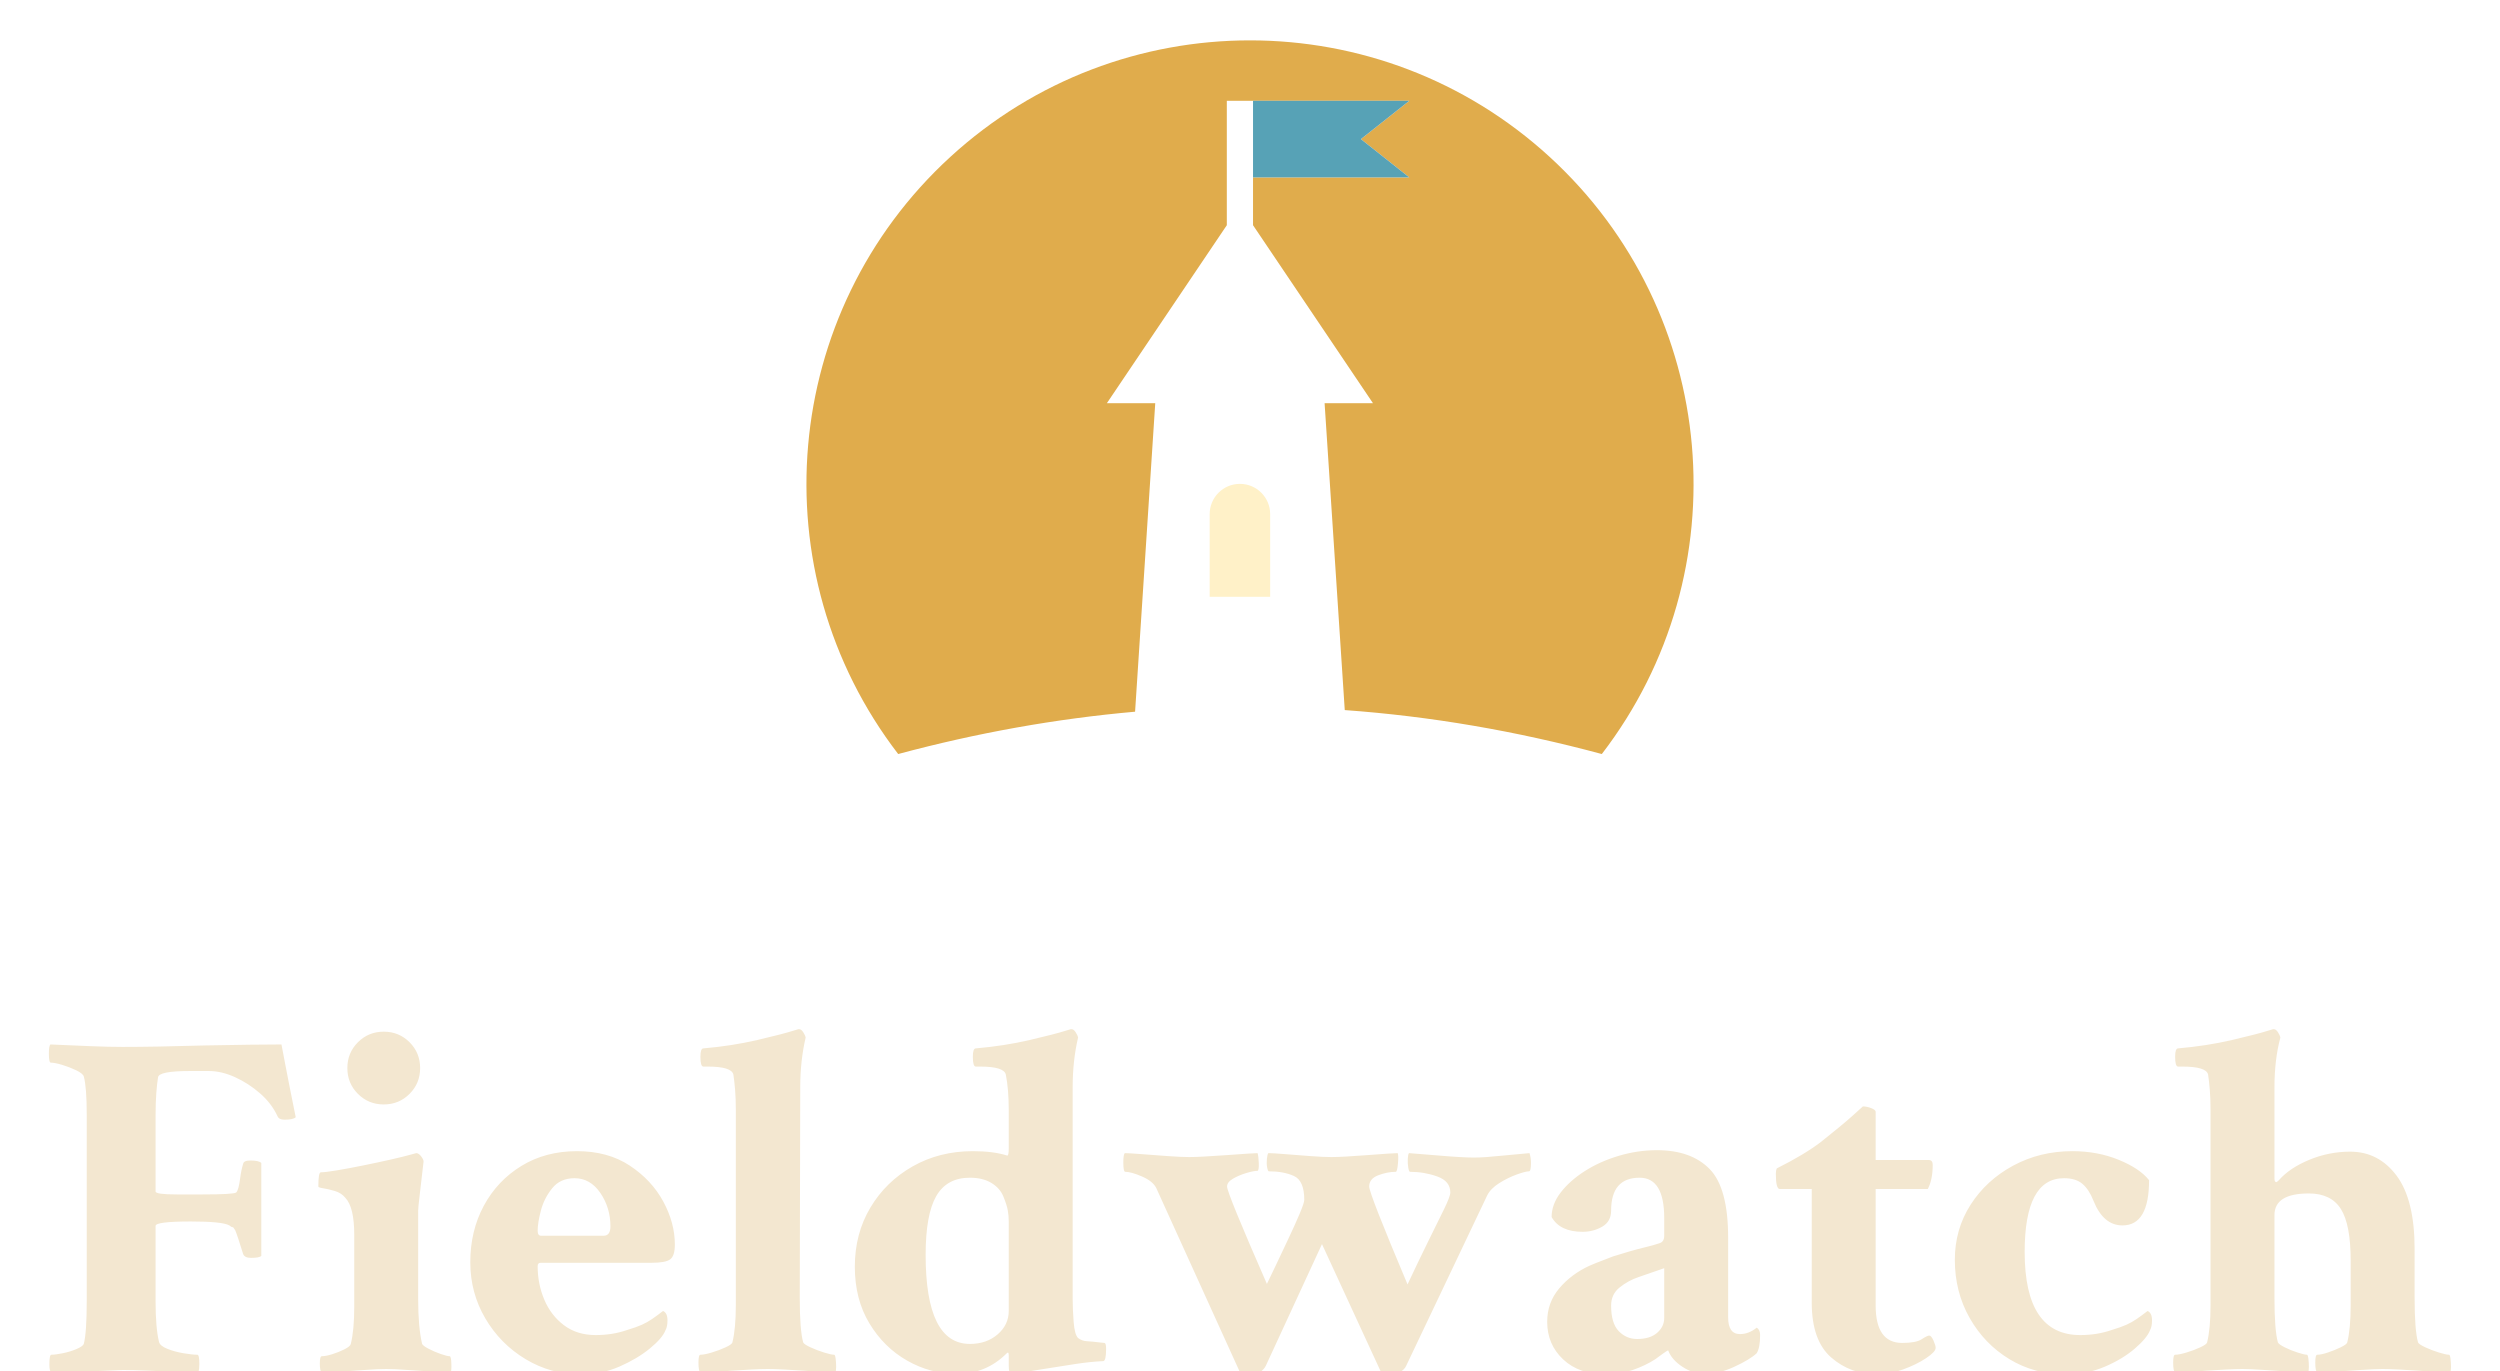
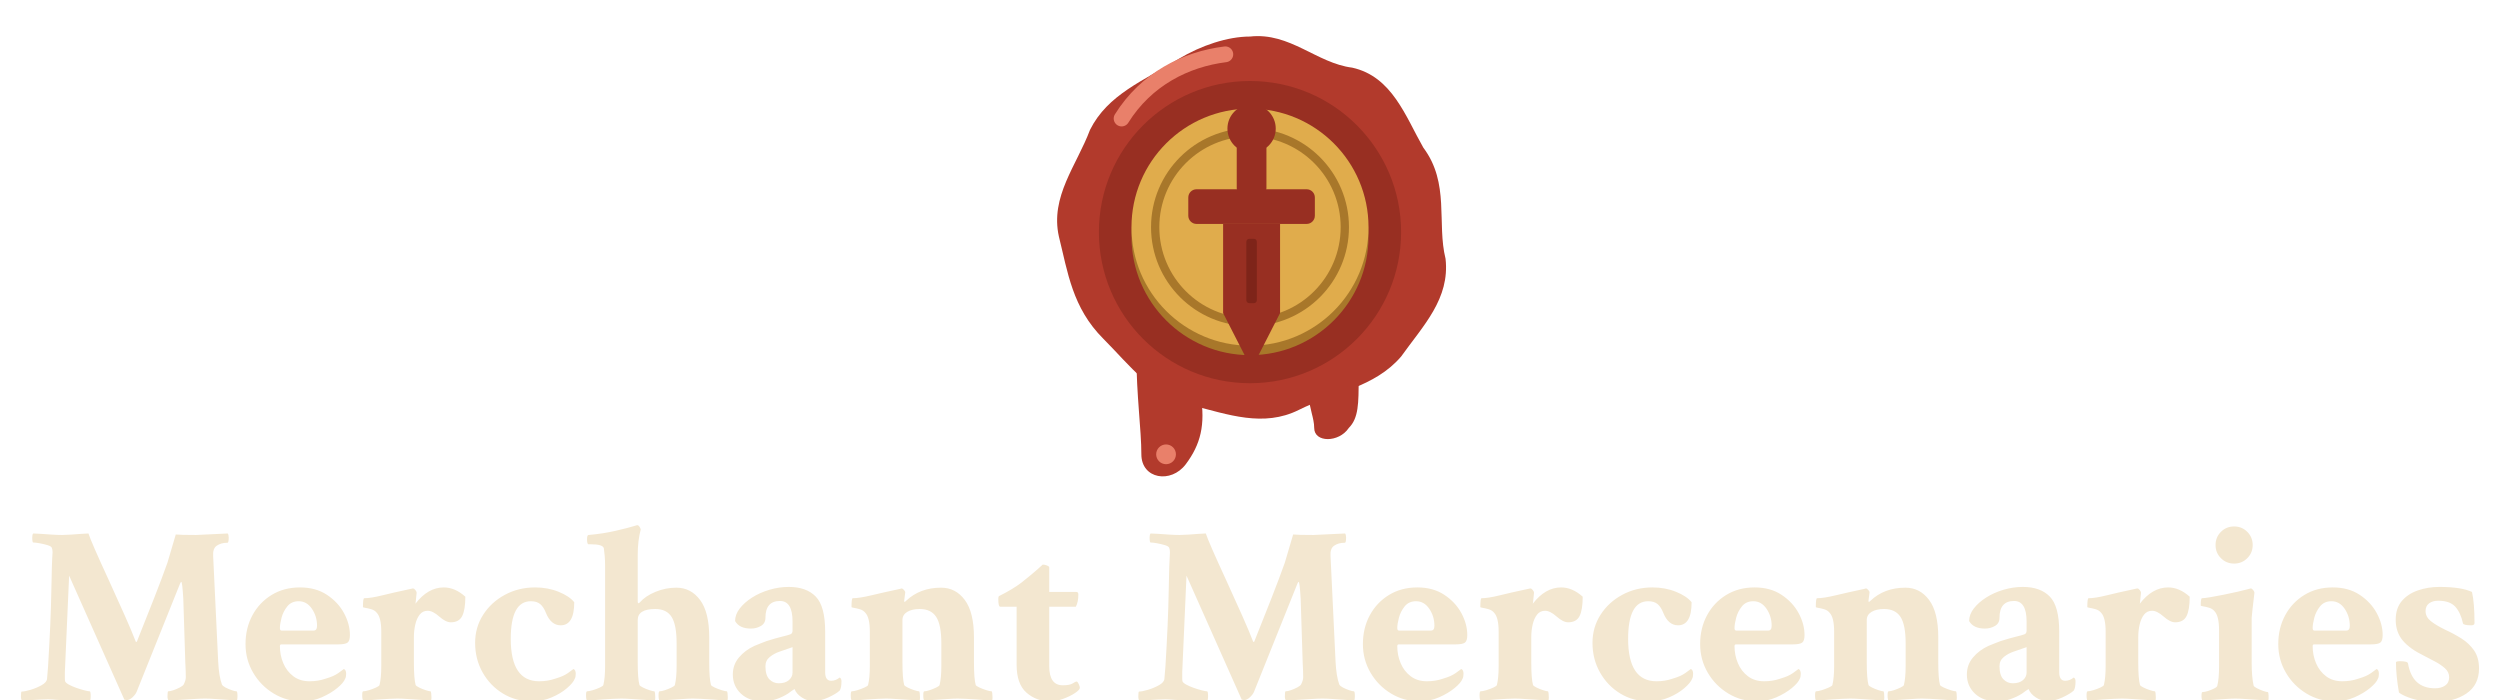
- <svg xmlns="http://www.w3.org/2000/svg" viewBox="0 0 124 68" width="248" height="136">
-   <g transform="translate(38.00 0)">
-     <path fill="#e0ac4c" d="M6.55 37.4A22 22 0 1 1 41.45 37.4Q35.07 35.68 28.7 35.22L27.7 20H30.1L24.15 11.17V8.8H31.9L29.5 6.9L31.9 5H22.85V11.17L16.9 20H19.3L18.3 35.3Q12.43 35.82 6.55 37.4Z" />
-     <path fill="#fff1c8" d="M22 29.6V25.5A1.5 1.5 0 0 1 25 25.5V29.6Z" />
-     <path fill="#57a2b6" d="M24.15 5H31.9L29.5 6.9L31.9 8.8H24.15Z" />
+ <svg xmlns="http://www.w3.org/2000/svg" viewBox="0 0 243 68" width="486" height="136">
+   <g transform="translate(97.50 0)">
+     <g transform="scale(0.2)">
+       <path fill="#b23a2c" d="M120 17.76C139.44 15.6 152.4 30.72 169.68 32.88C189.12 37.2 195.6 56.64 204.24 71.76C217.2 89.04 210.72 108.48 215.04 125.76C217.2 145.2 204.24 158.16 193.44 173.28C180.48 188.4 161.04 190.56 143.76 199.2C126.48 207.84 109.2 201.36 91.92 197.04C72.48 192.72 61.68 177.6 48.72 164.64C33.6 149.52 31.44 132.24 27.12 114.96C22.8 95.52 35.76 80.4 42.24 63.12C50.88 45.84 68.16 39.36 85.44 28.56C96.24 22.08 109.2 17.76 120 17.76Z" />
+       <circle cx="120" cy="112.8" r="73.44" fill="#982f22" />
+       <path fill="#b23a2c" d="M64.8 172.8C79.2 182.4 91.2 187.2 96 192C98.4 206.4 96 216 88.8 225.6C81.6 235.2 67.2 232.8 67.2 220.8C67.2 208.8 64.8 192 64.8 172.8Z" />
+       <path fill="#b23a2c" d="M148.8 193.6C158.4 193.6 168 188.8 172.8 184C172.8 196 172.8 203.2 168 208C163.2 215.2 151.2 215.2 151.2 208C151.2 203.2 148.8 198.4 148.8 193.6Z" />
+       <circle cx="79.2" cy="220.8" r="4.8" fill="#e9806a" />
+       <circle cx="120" cy="115" r="57.6" fill="#a8772a" />
+       <circle cx="120" cy="110.4" r="57.6" fill="#e0ac4c" />
+       <circle cx="120" cy="110.4" r="46.08" fill="none" stroke="#a8772a" stroke-width="4.03" />
+       <path fill="#982f22" d="M106.93 108.83H134.61V152.16L120.77 179.24L106.93 152.16Z" />
+       <rect x="118.21" y="116.05" width="5.12" height="31.29" rx="1.44" fill="#7e2419" />
+       <rect x="90.01" y="91.98" width="61.51" height="16.85" rx="4" fill="#982f22" />
+       <rect x="113.55" y="69.72" width="14.44" height="24.07" rx="2.4" fill="#982f22" />
+       <circle cx="120.77" cy="62.49" r="11.74" fill="#982f22" />
+       <path d="M57.6 57.6C69.6 38.4 88.8 28.8 108 26.4" fill="none" stroke="#e9806a" stroke-width="7.68" stroke-linecap="round" />
+     </g>
  </g>
-   <path fill="#f3e7d0" d="M31 4Q27 0 27 -13Q27 -33 31 -33Q39 -33 54 -36Q69 -39 82 -44.5Q95 -50 97 -55Q103 -78 103 -143V-521Q103 -577 97 -599Q95 -605 81.5 -611.5Q68 -618 53 -622.5Q38 -627 30 -627Q26 -627 26 -645Q26 -661 29 -664Q74 -662 111 -660.5Q148 -659 176 -659Q241 -659 344 -662Q396 -663 434.5 -663.5Q473 -664 499 -664Q500 -659 507 -622Q514 -585 528 -516Q523 -511 505 -511Q494 -511 491 -518Q479 -544 455.5 -564.5Q432 -585 404.5 -597.5Q377 -610 351 -610H313Q249 -610 248 -597Q246 -585 244.5 -565.5Q243 -546 243 -519V-365Q243 -359 286 -359H339Q402 -359 407 -363Q412 -368 415 -392Q417 -408 421 -421Q422 -428 436 -428Q453 -428 458 -423V-234Q454 -230 437 -230Q424 -230 421 -238Q409 -277 405 -286Q401 -293 399.5 -292.5Q398 -292 393 -296Q379 -304 315 -304Q243 -304 243 -295V-141Q243 -88 250 -59Q252 -51 267 -45Q282 -39 300 -36Q318 -33 328 -33Q332 -33 332 -14Q332 -4 330 4Q210 -2 177 -2ZM581 4Q577 0 577 -15Q577 -30 581 -30Q589 -30 602 -34Q615 -38 627 -44Q639 -50 640 -55Q647 -83 647 -131V-277Q647 -333 629 -352Q621 -362 607.5 -366Q594 -370 584 -371.5Q574 -373 574 -375Q574 -404 579 -404Q588 -404 612 -408Q636 -412 665.5 -418Q695 -424 721.5 -430Q748 -436 762 -440L773 -443Q778 -443 783 -436.5Q788 -430 788 -426Q783 -382 780 -357Q777 -332 777 -326V-146Q777 -89 785 -55Q787 -51 798.5 -45Q810 -39 823 -34.5Q836 -30 841 -30Q844 -30 844.5 -15Q845 0 843 4Q835 3 809.5 1.5Q784 0 756 -2Q728 -4 712 -4Q696 -4 668 -2Q640 0 615 1.5Q590 3 581 4ZM707 -542Q676 -542 654.5 -563.5Q633 -585 633 -616Q633 -647 654.5 -668.5Q676 -690 707 -690Q738 -690 759.5 -668.5Q781 -647 781 -616Q781 -585 759.5 -563.5Q738 -542 707 -542ZM1108 7Q1047 7 995.5 -24Q944 -55 913.5 -107Q883 -159 883 -221Q883 -285 910.5 -336Q938 -387 987 -417Q1036 -447 1100 -447Q1163 -447 1207.5 -417.5Q1252 -388 1275.5 -344.5Q1299 -301 1299 -257Q1299 -234 1289.5 -227Q1280 -220 1252 -220H1026Q1020 -220 1020 -213Q1020 -177 1033.5 -145Q1047 -113 1073.5 -93Q1100 -73 1138 -73Q1172 -73 1201 -83Q1221 -89 1232 -94Q1243 -99 1252.5 -105.5Q1262 -112 1275 -122Q1284 -118 1284 -103Q1284 -90 1280 -83Q1274 -67 1248.5 -46Q1223 -25 1186.5 -9Q1150 7 1108 7ZM1027 -275H1154Q1168 -275 1168 -294Q1168 -332 1147.5 -362Q1127 -392 1095 -392Q1066 -392 1049.5 -371.5Q1033 -351 1026.5 -326Q1020 -301 1020 -285Q1020 -275 1027 -275ZM1351 4Q1347 0 1347 -17Q1347 -33 1351 -33Q1359 -33 1374 -37.5Q1389 -42 1402 -48Q1415 -54 1416 -58Q1423 -86 1423 -134V-531Q1423 -554 1421.5 -572Q1420 -590 1418 -603Q1414 -619 1366 -619H1357Q1351 -619 1351 -639Q1351 -656 1357 -656Q1415 -661 1466.5 -673Q1518 -685 1540 -692L1550 -695H1552Q1556 -695 1560 -689Q1564 -683 1565 -678Q1554 -631 1554 -577L1553 -149Q1553 -83 1560 -58Q1562 -54 1575 -48Q1588 -42 1602.5 -37.5Q1617 -33 1623 -33Q1625 -33 1626 -25Q1627 -17 1627 -8Q1627 1 1625 4Q1619 4 1602 2.5Q1585 1 1562.5 -0.5Q1540 -2 1520 -3Q1500 -4 1488 -4Q1476 -4 1455.5 -3Q1435 -2 1413 -0.5Q1391 1 1374 2.5Q1357 4 1351 4ZM1873 6Q1819 6 1771.5 -21Q1724 -48 1694.5 -97Q1665 -146 1665 -212Q1665 -279 1696.5 -332Q1728 -385 1782.5 -416Q1837 -447 1905 -447Q1947 -447 1975 -438Q1978 -438 1978 -452V-531Q1978 -573 1972 -603Q1968 -619 1920 -619H1911Q1905 -619 1905 -639Q1905 -656 1911 -656Q1969 -661 2020.5 -673Q2072 -685 2094 -692L2104 -695H2106Q2110 -695 2114 -689Q2118 -683 2119 -678Q2108 -631 2108 -577V-147Q2108 -125 2110 -99.5Q2112 -74 2119 -67Q2127 -61 2137 -60.5Q2147 -60 2163 -58L2173 -57Q2176 -56 2176 -45Q2176 -20 2170 -20Q2145 -19 2112.5 -14Q2080 -9 2049 -4Q2018 1 1999 4L1984 6Q1978 7 1978 -11V-32Q1978 -40 1974 -36Q1932 6 1873 6ZM1899 -55Q1933 -55 1955.5 -74.5Q1978 -94 1978 -122V-304Q1978 -316 1976 -327Q1974 -338 1967 -355Q1960 -372 1942.5 -382.5Q1925 -393 1899 -393Q1852 -393 1830.5 -355.5Q1809 -318 1809 -236Q1809 -55 1899 -55ZM2463 11Q2453 11 2447 0L2278 -372Q2271 -386 2249 -395.5Q2227 -405 2215 -405Q2211 -405 2211 -424Q2211 -440 2214 -443Q2222 -443 2247.5 -441Q2273 -439 2301 -437Q2329 -435 2345 -435Q2356 -435 2375 -436Q2394 -437 2422 -439Q2449 -441 2464.5 -442Q2480 -443 2484 -443Q2486 -437 2486.5 -422.5Q2487 -408 2484 -407Q2476 -407 2461 -402.5Q2446 -398 2434 -391Q2422 -384 2422 -375Q2422 -362 2503 -177Q2509 -189 2521 -214.5Q2533 -240 2546.5 -268.5Q2560 -297 2569.5 -319.5Q2579 -342 2579 -348Q2579 -387 2558 -396.5Q2537 -406 2507 -406Q2505 -406 2503.5 -414Q2502 -422 2503 -431.5Q2504 -441 2506 -443Q2515 -443 2539.5 -441Q2564 -439 2591 -437Q2618 -435 2634 -435Q2645 -435 2663.5 -436Q2682 -437 2708 -439Q2734 -441 2749 -442Q2764 -443 2769 -443Q2771 -438 2769.5 -421.5Q2768 -405 2765 -405Q2748 -405 2729.5 -398Q2711 -391 2711 -375Q2711 -361 2789 -176Q2811 -223 2830.5 -262.5Q2850 -302 2863 -328.5Q2876 -355 2876 -363Q2876 -386 2849.5 -395.5Q2823 -405 2794 -405Q2792 -405 2790.5 -413.5Q2789 -422 2789.5 -431.5Q2790 -441 2792 -443L2854 -438Q2877 -436 2895 -435Q2913 -434 2924 -434Q2935 -434 2949.5 -435Q2964 -436 2983 -438Q3002 -440 3015.5 -441Q3029 -442 3037 -443Q3040 -434 3040 -423Q3040 -406 3036 -406Q3029 -406 3011 -399.5Q2993 -393 2975.5 -382Q2958 -371 2951 -357L2786 -10Q2783 -3 2771.5 4Q2760 11 2749 11Q2739 11 2734 0L2615 -258L2501 -11Q2498 -4 2488 3.5Q2478 11 2463 11ZM3193 7Q3138 7 3105.5 -23.5Q3073 -54 3073 -100Q3073 -139 3097.5 -168Q3122 -197 3159 -214Q3173 -220 3185 -224.5Q3197 -229 3207 -233Q3245 -245 3268 -250.5Q3291 -256 3302 -260Q3311 -263 3311 -275V-311Q3311 -393 3261 -393Q3203 -393 3203 -326Q3203 -304 3185 -293.5Q3167 -283 3145 -283Q3099 -283 3082 -313Q3082 -339 3100.5 -363Q3119 -387 3149.5 -406.5Q3180 -426 3218.5 -437.5Q3257 -449 3296 -449Q3366 -449 3403.5 -410.5Q3441 -372 3441 -271V-109Q3441 -75 3465 -75Q3483 -75 3499 -88Q3506 -84 3506 -73Q3506 -47 3499 -36Q3485 -23 3453.5 -8.5Q3422 6 3394 6Q3370 6 3348 -8.5Q3326 -23 3319 -42Q3318 -42 3308 -35Q3298 -28 3293 -24Q3273 -11 3247 -2Q3221 7 3193 7ZM3256 -65Q3282 -65 3296.5 -77.5Q3311 -90 3311 -108V-209L3259 -191Q3238 -184 3220.5 -170Q3203 -156 3203 -133Q3203 -97 3218.5 -81Q3234 -65 3256 -65ZM3745 7Q3690 7 3650.5 -27.5Q3611 -62 3611 -139V-370H3546Q3538 -370 3538 -401Q3538 -408 3540 -412Q3568 -426 3590.5 -439.5Q3613 -453 3630 -466Q3674 -501 3694 -519Q3714 -537 3715 -538Q3723 -538 3732 -534.5Q3741 -531 3741 -527V-429H3849Q3857 -429 3857 -419Q3857 -389 3847 -370H3741V-133Q3741 -57 3795 -57Q3823 -57 3834.5 -64.5Q3846 -72 3850 -72Q3854 -72 3858.5 -62Q3863 -52 3863 -47Q3863 -39 3843.5 -26Q3824 -13 3796.5 -3Q3769 7 3745 7ZM4128 7Q4064 7 4013 -24Q3962 -55 3932 -108Q3902 -161 3902 -226Q3902 -288 3934 -338Q3966 -388 4020.5 -417.5Q4075 -447 4141 -447Q4192 -447 4235 -429.5Q4278 -412 4297 -388Q4297 -296 4243 -296Q4204 -296 4184 -346Q4175 -369 4161.5 -380.5Q4148 -392 4124 -392Q4044 -392 4044 -242Q4044 -73 4157 -73Q4191 -73 4220 -83Q4240 -89 4251 -94Q4262 -99 4271.5 -105.5Q4281 -112 4294 -122Q4303 -118 4303 -103Q4303 -90 4299 -83Q4293 -67 4268 -45.5Q4243 -24 4206.5 -8.5Q4170 7 4128 7ZM4350 4Q4346 0 4346 -17Q4346 -33 4350 -33Q4358 -33 4373 -37.5Q4388 -42 4401 -48Q4414 -54 4415 -58Q4422 -86 4422 -134V-531Q4422 -554 4420.5 -572Q4419 -590 4417 -603Q4413 -619 4365 -619H4356Q4350 -619 4350 -639Q4350 -656 4356 -656Q4414 -661 4465.5 -673Q4517 -685 4539 -692L4549 -695H4551Q4555 -695 4559 -689Q4563 -683 4564 -678Q4552 -633 4552 -577V-391Q4552 -384 4556 -384Q4557 -384 4561 -388Q4583 -413 4623 -429.5Q4663 -446 4706 -446Q4764 -446 4800.5 -397Q4837 -348 4837 -248V-149Q4837 -83 4844 -58Q4846 -54 4859 -48Q4872 -42 4886.5 -37.5Q4901 -33 4907 -33Q4909 -33 4910 -25Q4911 -17 4911 -8Q4911 1 4909 4Q4903 4 4886 2.5Q4869 1 4846.5 -0.5Q4824 -2 4804 -3Q4784 -4 4772 -4Q4756 -4 4727.5 -2Q4699 0 4673 1.5Q4647 3 4639 4Q4635 0 4635 -17Q4635 -33 4639 -33Q4647 -33 4660.5 -37.5Q4674 -42 4686.5 -48Q4699 -54 4700 -58Q4707 -86 4707 -134V-224Q4707 -298 4687 -329.5Q4667 -361 4622 -361Q4552 -361 4552 -317V-149Q4552 -83 4559 -58Q4561 -54 4573 -48Q4585 -42 4599 -37.5Q4613 -33 4618 -33Q4620 -33 4621 -25Q4622 -17 4622 -8Q4622 1 4620 4Q4612 3 4586 1.5Q4560 0 4531.5 -2Q4503 -4 4487 -4Q4475 -4 4454.5 -3Q4434 -2 4412 -0.5Q4390 1 4373 2.5Q4356 4 4350 4Z" transform="translate(1.79 68.00) scale(0.02439)" />
+   <path fill="#f3e7d0" d="M19 4Q15 0 15 -13Q15 -32 18 -32Q30 -32 53.5 -39Q77 -46 97.5 -57.5Q118 -69 119 -83L123 -131Q134 -310 136 -429Q138 -548 141 -587Q141 -598 138 -605Q136 -611 121 -615.5Q106 -620 89.5 -623Q73 -626 64 -626Q60 -626 60 -647Q60 -658 64 -662Q74 -662 94.5 -660.5Q115 -659 138.5 -657.5Q162 -656 179 -656Q193 -656 214.5 -657.5Q236 -659 256 -660.5Q276 -662 284 -662Q289 -646 309.5 -599Q330 -552 366 -474Q402 -395 429 -334.5Q456 -274 473 -230H475Q477 -230 477 -231Q515 -326 546 -405Q577 -484 599 -546L632 -658Q641 -657 661.5 -656.5Q682 -656 713 -656L839 -662Q843 -657 843 -646Q843 -625 838 -625H837Q812 -625 795 -613Q779 -602 781 -572L801 -152Q804 -92 816 -60Q819 -54 830.5 -48Q842 -42 855 -37.5Q868 -33 874 -33Q878 -33 878 -13Q878 -4 876 4Q869 3 845 1.5Q821 0 794 -2Q767 -4 749 -4Q731 -4 700 -2Q669 0 641.5 1.5Q614 3 604 4Q599 -1 599 -12Q599 -33 602 -33Q610 -33 623 -37.5Q636 -42 648.5 -48.5Q661 -55 664 -61Q672 -77 672 -89Q672 -100 671.5 -115Q671 -130 670 -148L662 -402Q658 -469 654 -469Q652 -469 649 -462L476 -31Q472 -21 460 -9.5Q448 2 436 2Q435 2 427 0L207 -494L190 -109Q190 -95 190 -86Q190 -77 191 -73Q193 -67 205.5 -60Q218 -53 235 -47Q252 -41 267.5 -37Q283 -33 289 -33Q293 -33 293 -13Q293 -4 291 4Q231 4 200.5 3Q170 2 157 1Q144 0 138 -0.5Q132 -1 123 -1Q114 -1 91 0Q68 1 19 4ZM1135 7Q1074 7 1022.5 -24Q971 -55 940.5 -107Q910 -159 910 -221Q910 -285 937.5 -336Q965 -387 1014 -417Q1063 -447 1127 -447Q1190 -447 1234.5 -417.5Q1279 -388 1302.5 -344.5Q1326 -301 1326 -257Q1326 -234 1316.5 -227Q1307 -220 1279 -220H1053Q1047 -220 1047 -213Q1047 -177 1060.5 -145Q1074 -113 1100.5 -93Q1127 -73 1165 -73Q1199 -73 1228 -83Q1248 -89 1259 -94Q1270 -99 1279.5 -105.5Q1289 -112 1302 -122Q1311 -118 1311 -103Q1311 -90 1307 -83Q1301 -67 1275.5 -46Q1250 -25 1213.5 -9Q1177 7 1135 7ZM1054 -275H1181Q1195 -275 1195 -294Q1195 -332 1174.5 -362Q1154 -392 1122 -392Q1093 -392 1076.5 -371.5Q1060 -351 1053.5 -326Q1047 -301 1047 -285Q1047 -275 1054 -275ZM1379 4Q1375 0 1375 -17Q1375 -33 1379 -33Q1387 -33 1402 -37.5Q1417 -42 1430 -48Q1443 -54 1444 -58Q1451 -86 1451 -134V-271Q1451 -327 1433 -346Q1425 -356 1411.5 -360Q1398 -364 1388 -365.5Q1378 -367 1378 -369Q1378 -404 1383 -404Q1409 -404 1455.5 -415.5Q1502 -427 1554 -438L1577 -443Q1582 -443 1587 -436.5Q1592 -430 1592 -426Q1591 -420 1589.5 -402Q1588 -384 1587 -382Q1637 -447 1700 -447Q1745 -447 1786 -410Q1786 -358 1773.5 -333Q1761 -308 1728 -308Q1708 -308 1682 -331Q1656 -354 1636 -354Q1616 -354 1604 -338.5Q1592 -323 1586.5 -299Q1581 -275 1581 -249V-148Q1581 -83 1588 -58Q1590 -54 1602 -48Q1614 -42 1628 -37.5Q1642 -33 1647 -33Q1649 -33 1650 -25Q1651 -17 1651 -8Q1651 1 1649 4Q1641 3 1615 1.5Q1589 0 1560.5 -2Q1532 -4 1516 -4Q1504 -4 1483.5 -3Q1463 -2 1441 -0.5Q1419 1 1402 2.5Q1385 4 1379 4ZM2051 7Q1987 7 1936 -24Q1885 -55 1855 -108Q1825 -161 1825 -226Q1825 -288 1857 -338Q1889 -388 1943.5 -417.5Q1998 -447 2064 -447Q2115 -447 2158 -429.5Q2201 -412 2220 -388Q2220 -296 2166 -296Q2127 -296 2107 -346Q2098 -369 2084.5 -380.5Q2071 -392 2047 -392Q1967 -392 1967 -242Q1967 -73 2080 -73Q2114 -73 2143 -83Q2163 -89 2174 -94Q2185 -99 2194.5 -105.5Q2204 -112 2217 -122Q2226 -118 2226 -103Q2226 -90 2222 -83Q2216 -67 2191 -45.5Q2166 -24 2129.5 -8.5Q2093 7 2051 7ZM2271 4Q2267 0 2267 -17Q2267 -33 2271 -33Q2279 -33 2294 -37.5Q2309 -42 2322 -48Q2335 -54 2336 -58Q2343 -86 2343 -134V-531Q2343 -554 2341.5 -572Q2340 -590 2338 -603Q2334 -619 2286 -619H2277Q2271 -619 2271 -639Q2271 -656 2277 -656Q2335 -661 2386.5 -673Q2438 -685 2460 -692L2470 -695H2472Q2476 -695 2480 -689Q2484 -683 2485 -678Q2473 -633 2473 -577V-391Q2473 -384 2477 -384Q2478 -384 2482 -388Q2504 -413 2544 -429.5Q2584 -446 2627 -446Q2685 -446 2721.5 -397Q2758 -348 2758 -248V-149Q2758 -83 2765 -58Q2767 -54 2780 -48Q2793 -42 2807.5 -37.5Q2822 -33 2828 -33Q2830 -33 2831 -25Q2832 -17 2832 -8Q2832 1 2830 4Q2824 4 2807 2.5Q2790 1 2767.5 -0.5Q2745 -2 2725 -3Q2705 -4 2693 -4Q2677 -4 2648.5 -2Q2620 0 2594 1.5Q2568 3 2560 4Q2556 0 2556 -17Q2556 -33 2560 -33Q2568 -33 2581.5 -37.5Q2595 -42 2607.5 -48Q2620 -54 2621 -58Q2628 -86 2628 -134V-224Q2628 -298 2608 -329.5Q2588 -361 2543 -361Q2473 -361 2473 -317V-149Q2473 -83 2480 -58Q2482 -54 2494 -48Q2506 -42 2520 -37.5Q2534 -33 2539 -33Q2541 -33 2542 -25Q2543 -17 2543 -8Q2543 1 2541 4Q2533 3 2507 1.5Q2481 0 2452.5 -2Q2424 -4 2408 -4Q2396 -4 2375.5 -3Q2355 -2 2333 -0.5Q2311 1 2294 2.5Q2277 4 2271 4ZM2972 7Q2917 7 2884.5 -23.5Q2852 -54 2852 -100Q2852 -139 2876.5 -168Q2901 -197 2938 -214Q2952 -220 2964 -224.5Q2976 -229 2986 -233Q3024 -245 3047 -250.5Q3070 -256 3081 -260Q3090 -263 3090 -275V-311Q3090 -393 3040 -393Q2982 -393 2982 -326Q2982 -304 2964 -293.5Q2946 -283 2924 -283Q2878 -283 2861 -313Q2861 -339 2879.5 -363Q2898 -387 2928.5 -406.5Q2959 -426 2997.5 -437.5Q3036 -449 3075 -449Q3145 -449 3182.5 -410.5Q3220 -372 3220 -271V-109Q3220 -75 3244 -75Q3262 -75 3278 -88Q3285 -84 3285 -73Q3285 -47 3278 -36Q3264 -23 3232.5 -8.5Q3201 6 3173 6Q3149 6 3127 -8.5Q3105 -23 3098 -42Q3097 -42 3087 -35Q3077 -28 3072 -24Q3052 -11 3026 -2Q3000 7 2972 7ZM3035 -65Q3061 -65 3075.5 -77.5Q3090 -90 3090 -108V-209L3038 -191Q3017 -184 2999.5 -170Q2982 -156 2982 -133Q2982 -97 2997.5 -81Q3013 -65 3035 -65ZM3326 4Q3322 0 3322 -17Q3322 -33 3326 -33Q3334 -33 3348.5 -37.5Q3363 -42 3376.5 -48Q3390 -54 3391 -58Q3398 -86 3398 -134V-271Q3398 -327 3380 -346Q3372 -356 3358.5 -360Q3345 -364 3335 -365.5Q3325 -367 3325 -369Q3325 -404 3330 -404Q3356 -404 3404 -415.5Q3452 -427 3513 -440L3518 -441Q3519 -442 3522 -442L3524 -443Q3529 -443 3534.5 -436.5Q3540 -430 3539 -426L3535 -395Q3535 -390 3536 -389Q3538 -389 3543 -394Q3598 -446 3682 -446Q3740 -446 3776.5 -397Q3813 -348 3813 -248V-149Q3813 -83 3820 -58Q3822 -54 3835 -48Q3848 -42 3862.5 -37.5Q3877 -33 3883 -33Q3885 -33 3886 -25Q3887 -17 3887 -8Q3887 1 3885 4Q3879 4 3862 2.5Q3845 1 3822.5 -0.5Q3800 -2 3780 -3Q3760 -4 3748 -4Q3732 -4 3703.5 -2Q3675 0 3649 1.5Q3623 3 3615 4Q3611 0 3611 -17Q3611 -33 3615 -33Q3623 -33 3636.5 -37.5Q3650 -42 3662.5 -48Q3675 -54 3676 -58Q3683 -86 3683 -134V-224Q3683 -298 3662.5 -329.5Q3642 -361 3597 -361Q3566 -361 3547 -349.5Q3528 -338 3528 -317V-149Q3528 -83 3535 -58Q3537 -54 3549 -48Q3561 -42 3575 -37.5Q3589 -33 3594 -33Q3596 -33 3597 -25Q3598 -17 3598 -8Q3598 1 3596 4Q3588 3 3562 1.5Q3536 0 3507.5 -2Q3479 -4 3463 -4Q3451 -4 3430.5 -3Q3410 -2 3388 -0.5Q3366 1 3349 2.5Q3332 4 3326 4ZM4117 7Q4062 7 4022.5 -27.5Q3983 -62 3983 -139V-370H3918Q3910 -370 3910 -401Q3910 -408 3912 -412Q3940 -426 3962.5 -439.5Q3985 -453 4002 -466Q4046 -501 4066 -519Q4086 -537 4087 -538Q4095 -538 4104 -534.5Q4113 -531 4113 -527V-429H4221Q4229 -429 4229 -419Q4229 -389 4219 -370H4113V-133Q4113 -57 4167 -57Q4195 -57 4206.5 -64.5Q4218 -72 4222 -72Q4226 -72 4230.5 -62Q4235 -52 4235 -47Q4235 -39 4215.5 -26Q4196 -13 4168.5 -3Q4141 7 4117 7ZM4472 4Q4468 0 4468 -13Q4468 -32 4471 -32Q4483 -32 4506.5 -39Q4530 -46 4550.5 -57.5Q4571 -69 4572 -83L4576 -131Q4587 -310 4589 -429Q4591 -548 4594 -587Q4594 -598 4591 -605Q4589 -611 4574 -615.5Q4559 -620 4542.5 -623Q4526 -626 4517 -626Q4513 -626 4513 -647Q4513 -658 4517 -662Q4527 -662 4547.5 -660.5Q4568 -659 4591.5 -657.5Q4615 -656 4632 -656Q4646 -656 4667.5 -657.5Q4689 -659 4709 -660.5Q4729 -662 4737 -662Q4742 -646 4762.5 -599Q4783 -552 4819 -474Q4855 -395 4882 -334.5Q4909 -274 4926 -230H4928Q4930 -230 4930 -231Q4968 -326 4999 -405Q5030 -484 5052 -546L5085 -658Q5094 -657 5114.5 -656.5Q5135 -656 5166 -656L5292 -662Q5296 -657 5296 -646Q5296 -625 5291 -625H5290Q5265 -625 5248 -613Q5232 -602 5234 -572L5254 -152Q5257 -92 5269 -60Q5272 -54 5283.5 -48Q5295 -42 5308 -37.5Q5321 -33 5327 -33Q5331 -33 5331 -13Q5331 -4 5329 4Q5322 3 5298 1.5Q5274 0 5247 -2Q5220 -4 5202 -4Q5184 -4 5153 -2Q5122 0 5094.5 1.5Q5067 3 5057 4Q5052 -1 5052 -12Q5052 -33 5055 -33Q5063 -33 5076 -37.5Q5089 -42 5101.5 -48.5Q5114 -55 5117 -61Q5125 -77 5125 -89Q5125 -100 5124.5 -115Q5124 -130 5123 -148L5115 -402Q5111 -469 5107 -469Q5105 -469 5102 -462L4929 -31Q4925 -21 4913 -9.5Q4901 2 4889 2Q4888 2 4880 0L4660 -494L4643 -109Q4643 -95 4643 -86Q4643 -77 4644 -73Q4646 -67 4658.5 -60Q4671 -53 4688 -47Q4705 -41 4720.5 -37Q4736 -33 4742 -33Q4746 -33 4746 -13Q4746 -4 4744 4Q4684 4 4653.5 3Q4623 2 4610 1Q4597 0 4591 -0.5Q4585 -1 4576 -1Q4567 -1 4544 0Q4521 1 4472 4ZM5588 7Q5527 7 5475.5 -24Q5424 -55 5393.5 -107Q5363 -159 5363 -221Q5363 -285 5390.5 -336Q5418 -387 5467 -417Q5516 -447 5580 -447Q5643 -447 5687.5 -417.5Q5732 -388 5755.5 -344.5Q5779 -301 5779 -257Q5779 -234 5769.5 -227Q5760 -220 5732 -220H5506Q5500 -220 5500 -213Q5500 -177 5513.5 -145Q5527 -113 5553.5 -93Q5580 -73 5618 -73Q5652 -73 5681 -83Q5701 -89 5712 -94Q5723 -99 5732.5 -105.5Q5742 -112 5755 -122Q5764 -118 5764 -103Q5764 -90 5760 -83Q5754 -67 5728.5 -46Q5703 -25 5666.5 -9Q5630 7 5588 7ZM5507 -275H5634Q5648 -275 5648 -294Q5648 -332 5627.5 -362Q5607 -392 5575 -392Q5546 -392 5529.5 -371.5Q5513 -351 5506.5 -326Q5500 -301 5500 -285Q5500 -275 5507 -275ZM5832 4Q5828 0 5828 -17Q5828 -33 5832 -33Q5840 -33 5855 -37.5Q5870 -42 5883 -48Q5896 -54 5897 -58Q5904 -86 5904 -134V-271Q5904 -327 5886 -346Q5878 -356 5864.5 -360Q5851 -364 5841 -365.5Q5831 -367 5831 -369Q5831 -404 5836 -404Q5862 -404 5908.5 -415.5Q5955 -427 6007 -438L6030 -443Q6035 -443 6040 -436.5Q6045 -430 6045 -426Q6044 -420 6042.5 -402Q6041 -384 6040 -382Q6090 -447 6153 -447Q6198 -447 6239 -410Q6239 -358 6226.5 -333Q6214 -308 6181 -308Q6161 -308 6135 -331Q6109 -354 6089 -354Q6069 -354 6057 -338.5Q6045 -323 6039.5 -299Q6034 -275 6034 -249V-148Q6034 -83 6041 -58Q6043 -54 6055 -48Q6067 -42 6081 -37.5Q6095 -33 6100 -33Q6102 -33 6103 -25Q6104 -17 6104 -8Q6104 1 6102 4Q6094 3 6068 1.5Q6042 0 6013.5 -2Q5985 -4 5969 -4Q5957 -4 5936.5 -3Q5916 -2 5894 -0.5Q5872 1 5855 2.5Q5838 4 5832 4ZM6504 7Q6440 7 6389 -24Q6338 -55 6308 -108Q6278 -161 6278 -226Q6278 -288 6310 -338Q6342 -388 6396.5 -417.5Q6451 -447 6517 -447Q6568 -447 6611 -429.5Q6654 -412 6673 -388Q6673 -296 6619 -296Q6580 -296 6560 -346Q6551 -369 6537.5 -380.5Q6524 -392 6500 -392Q6420 -392 6420 -242Q6420 -73 6533 -73Q6567 -73 6596 -83Q6616 -89 6627 -94Q6638 -99 6647.5 -105.5Q6657 -112 6670 -122Q6679 -118 6679 -103Q6679 -90 6675 -83Q6669 -67 6644 -45.5Q6619 -24 6582.5 -8.5Q6546 7 6504 7ZM6932 7Q6871 7 6819.5 -24Q6768 -55 6737.5 -107Q6707 -159 6707 -221Q6707 -285 6734.5 -336Q6762 -387 6811 -417Q6860 -447 6924 -447Q6987 -447 7031.5 -417.5Q7076 -388 7099.5 -344.5Q7123 -301 7123 -257Q7123 -234 7113.5 -227Q7104 -220 7076 -220H6850Q6844 -220 6844 -213Q6844 -177 6857.5 -145Q6871 -113 6897.5 -93Q6924 -73 6962 -73Q6996 -73 7025 -83Q7045 -89 7056 -94Q7067 -99 7076.5 -105.5Q7086 -112 7099 -122Q7108 -118 7108 -103Q7108 -90 7104 -83Q7098 -67 7072.5 -46Q7047 -25 7010.5 -9Q6974 7 6932 7ZM6851 -275H6978Q6992 -275 6992 -294Q6992 -332 6971.5 -362Q6951 -392 6919 -392Q6890 -392 6873.5 -371.5Q6857 -351 6850.5 -326Q6844 -301 6844 -285Q6844 -275 6851 -275ZM7169 4Q7165 0 7165 -17Q7165 -33 7169 -33Q7177 -33 7191.5 -37.5Q7206 -42 7219.5 -48Q7233 -54 7234 -58Q7241 -86 7241 -134V-271Q7241 -327 7223 -346Q7215 -356 7201.5 -360Q7188 -364 7178 -365.5Q7168 -367 7168 -369Q7168 -404 7173 -404Q7199 -404 7247 -415.5Q7295 -427 7356 -440L7361 -441Q7362 -442 7365 -442L7367 -443Q7372 -443 7377.5 -436.5Q7383 -430 7382 -426L7378 -395Q7378 -390 7379 -389Q7381 -389 7386 -394Q7441 -446 7525 -446Q7583 -446 7619.5 -397Q7656 -348 7656 -248V-149Q7656 -83 7663 -58Q7665 -54 7678 -48Q7691 -42 7705.5 -37.5Q7720 -33 7726 -33Q7728 -33 7729 -25Q7730 -17 7730 -8Q7730 1 7728 4Q7722 4 7705 2.5Q7688 1 7665.5 -0.5Q7643 -2 7623 -3Q7603 -4 7591 -4Q7575 -4 7546.5 -2Q7518 0 7492 1.5Q7466 3 7458 4Q7454 0 7454 -17Q7454 -33 7458 -33Q7466 -33 7479.5 -37.5Q7493 -42 7505.5 -48Q7518 -54 7519 -58Q7526 -86 7526 -134V-224Q7526 -298 7505.5 -329.5Q7485 -361 7440 -361Q7409 -361 7390 -349.5Q7371 -338 7371 -317V-149Q7371 -83 7378 -58Q7380 -54 7392 -48Q7404 -42 7418 -37.5Q7432 -33 7437 -33Q7439 -33 7440 -25Q7441 -17 7441 -8Q7441 1 7439 4Q7431 3 7405 1.5Q7379 0 7350.5 -2Q7322 -4 7306 -4Q7294 -4 7273.5 -3Q7253 -2 7231 -0.5Q7209 1 7192 2.5Q7175 4 7169 4ZM7890 7Q7835 7 7802.5 -23.5Q7770 -54 7770 -100Q7770 -139 7794.5 -168Q7819 -197 7856 -214Q7870 -220 7882 -224.5Q7894 -229 7904 -233Q7942 -245 7965 -250.5Q7988 -256 7999 -260Q8008 -263 8008 -275V-311Q8008 -393 7958 -393Q7900 -393 7900 -326Q7900 -304 7882 -293.5Q7864 -283 7842 -283Q7796 -283 7779 -313Q7779 -339 7797.5 -363Q7816 -387 7846.5 -406.5Q7877 -426 7915.5 -437.5Q7954 -449 7993 -449Q8063 -449 8100.5 -410.5Q8138 -372 8138 -271V-109Q8138 -75 8162 -75Q8180 -75 8196 -88Q8203 -84 8203 -73Q8203 -47 8196 -36Q8182 -23 8150.5 -8.5Q8119 6 8091 6Q8067 6 8045 -8.5Q8023 -23 8016 -42Q8015 -42 8005 -35Q7995 -28 7990 -24Q7970 -11 7944 -2Q7918 7 7890 7ZM7953 -65Q7979 -65 7993.5 -77.5Q8008 -90 8008 -108V-209L7956 -191Q7935 -184 7917.5 -170Q7900 -156 7900 -133Q7900 -97 7915.5 -81Q7931 -65 7953 -65ZM8251 4Q8247 0 8247 -17Q8247 -33 8251 -33Q8259 -33 8274 -37.5Q8289 -42 8302 -48Q8315 -54 8316 -58Q8323 -86 8323 -134V-271Q8323 -327 8305 -346Q8297 -356 8283.5 -360Q8270 -364 8260 -365.5Q8250 -367 8250 -369Q8250 -404 8255 -404Q8281 -404 8327.5 -415.5Q8374 -427 8426 -438L8449 -443Q8454 -443 8459 -436.5Q8464 -430 8464 -426Q8463 -420 8461.5 -402Q8460 -384 8459 -382Q8509 -447 8572 -447Q8617 -447 8658 -410Q8658 -358 8645.5 -333Q8633 -308 8600 -308Q8580 -308 8554 -331Q8528 -354 8508 -354Q8488 -354 8476 -338.5Q8464 -323 8458.5 -299Q8453 -275 8453 -249V-148Q8453 -83 8460 -58Q8462 -54 8474 -48Q8486 -42 8500 -37.5Q8514 -33 8519 -33Q8521 -33 8522 -25Q8523 -17 8523 -8Q8523 1 8521 4Q8513 3 8487 1.5Q8461 0 8432.5 -2Q8404 -4 8388 -4Q8376 -4 8355.5 -3Q8335 -2 8313 -0.5Q8291 1 8274 2.5Q8257 4 8251 4ZM8709 4Q8705 0 8705 -15Q8705 -30 8709 -30Q8717 -30 8730 -34Q8743 -38 8755 -44Q8767 -50 8768 -55Q8775 -83 8775 -131V-277Q8775 -333 8757 -352Q8749 -362 8735.5 -366Q8722 -370 8712 -371.5Q8702 -373 8702 -375Q8702 -404 8707 -404Q8716 -404 8740 -408Q8764 -412 8793.5 -418Q8823 -424 8849.5 -430Q8876 -436 8890 -440L8901 -443Q8906 -443 8911 -436.5Q8916 -430 8916 -426Q8911 -382 8908 -357Q8905 -332 8905 -326V-146Q8905 -89 8913 -55Q8915 -51 8926.5 -45Q8938 -39 8951 -34.5Q8964 -30 8969 -30Q8972 -30 8972.5 -15Q8973 0 8971 4Q8963 3 8937.5 1.5Q8912 0 8884 -2Q8856 -4 8840 -4Q8824 -4 8796 -2Q8768 0 8743 1.5Q8718 3 8709 4ZM8835 -542Q8804 -542 8782.5 -563.5Q8761 -585 8761 -616Q8761 -647 8782.5 -668.5Q8804 -690 8835 -690Q8866 -690 8887.5 -668.5Q8909 -647 8909 -616Q8909 -585 8887.5 -563.5Q8866 -542 8835 -542ZM9236 7Q9175 7 9123.5 -24Q9072 -55 9041.5 -107Q9011 -159 9011 -221Q9011 -285 9038.5 -336Q9066 -387 9115 -417Q9164 -447 9228 -447Q9291 -447 9335.5 -417.5Q9380 -388 9403.5 -344.5Q9427 -301 9427 -257Q9427 -234 9417.5 -227Q9408 -220 9380 -220H9154Q9148 -220 9148 -213Q9148 -177 9161.5 -145Q9175 -113 9201.5 -93Q9228 -73 9266 -73Q9300 -73 9329 -83Q9349 -89 9360 -94Q9371 -99 9380.5 -105.5Q9390 -112 9403 -122Q9412 -118 9412 -103Q9412 -90 9408 -83Q9402 -67 9376.5 -46Q9351 -25 9314.5 -9Q9278 7 9236 7ZM9155 -275H9282Q9296 -275 9296 -294Q9296 -332 9275.5 -362Q9255 -392 9223 -392Q9194 -392 9177.5 -371.5Q9161 -351 9154.5 -326Q9148 -301 9148 -285Q9148 -275 9155 -275ZM9632 10Q9609 10 9581 5Q9553 0 9529 -9Q9505 -18 9492 -28Q9480 -97 9480 -150Q9485 -153 9495 -153Q9527 -153 9528 -144Q9545 -45 9636 -45Q9660 -45 9676 -56Q9692 -67 9692 -89Q9692 -110 9675 -125Q9658 -140 9635 -152Q9612 -164 9593 -174Q9535 -202 9507 -235.5Q9479 -269 9479 -318Q9479 -364 9503 -392.5Q9527 -421 9567 -435Q9607 -449 9653 -449Q9740 -449 9783 -429Q9793 -385 9793 -305Q9793 -296 9780 -296Q9749 -296 9747 -304Q9738 -346 9716.5 -370Q9695 -394 9648 -394Q9626 -394 9612 -383.5Q9598 -373 9598 -353Q9598 -330 9618 -313.5Q9638 -297 9677 -278Q9710 -263 9741 -243.5Q9772 -224 9791.5 -195.5Q9811 -167 9811 -124Q9811 -58 9760.5 -24Q9710 10 9632 10Z" transform="translate(1.67 68.00) scale(0.02439)" />
</svg>
